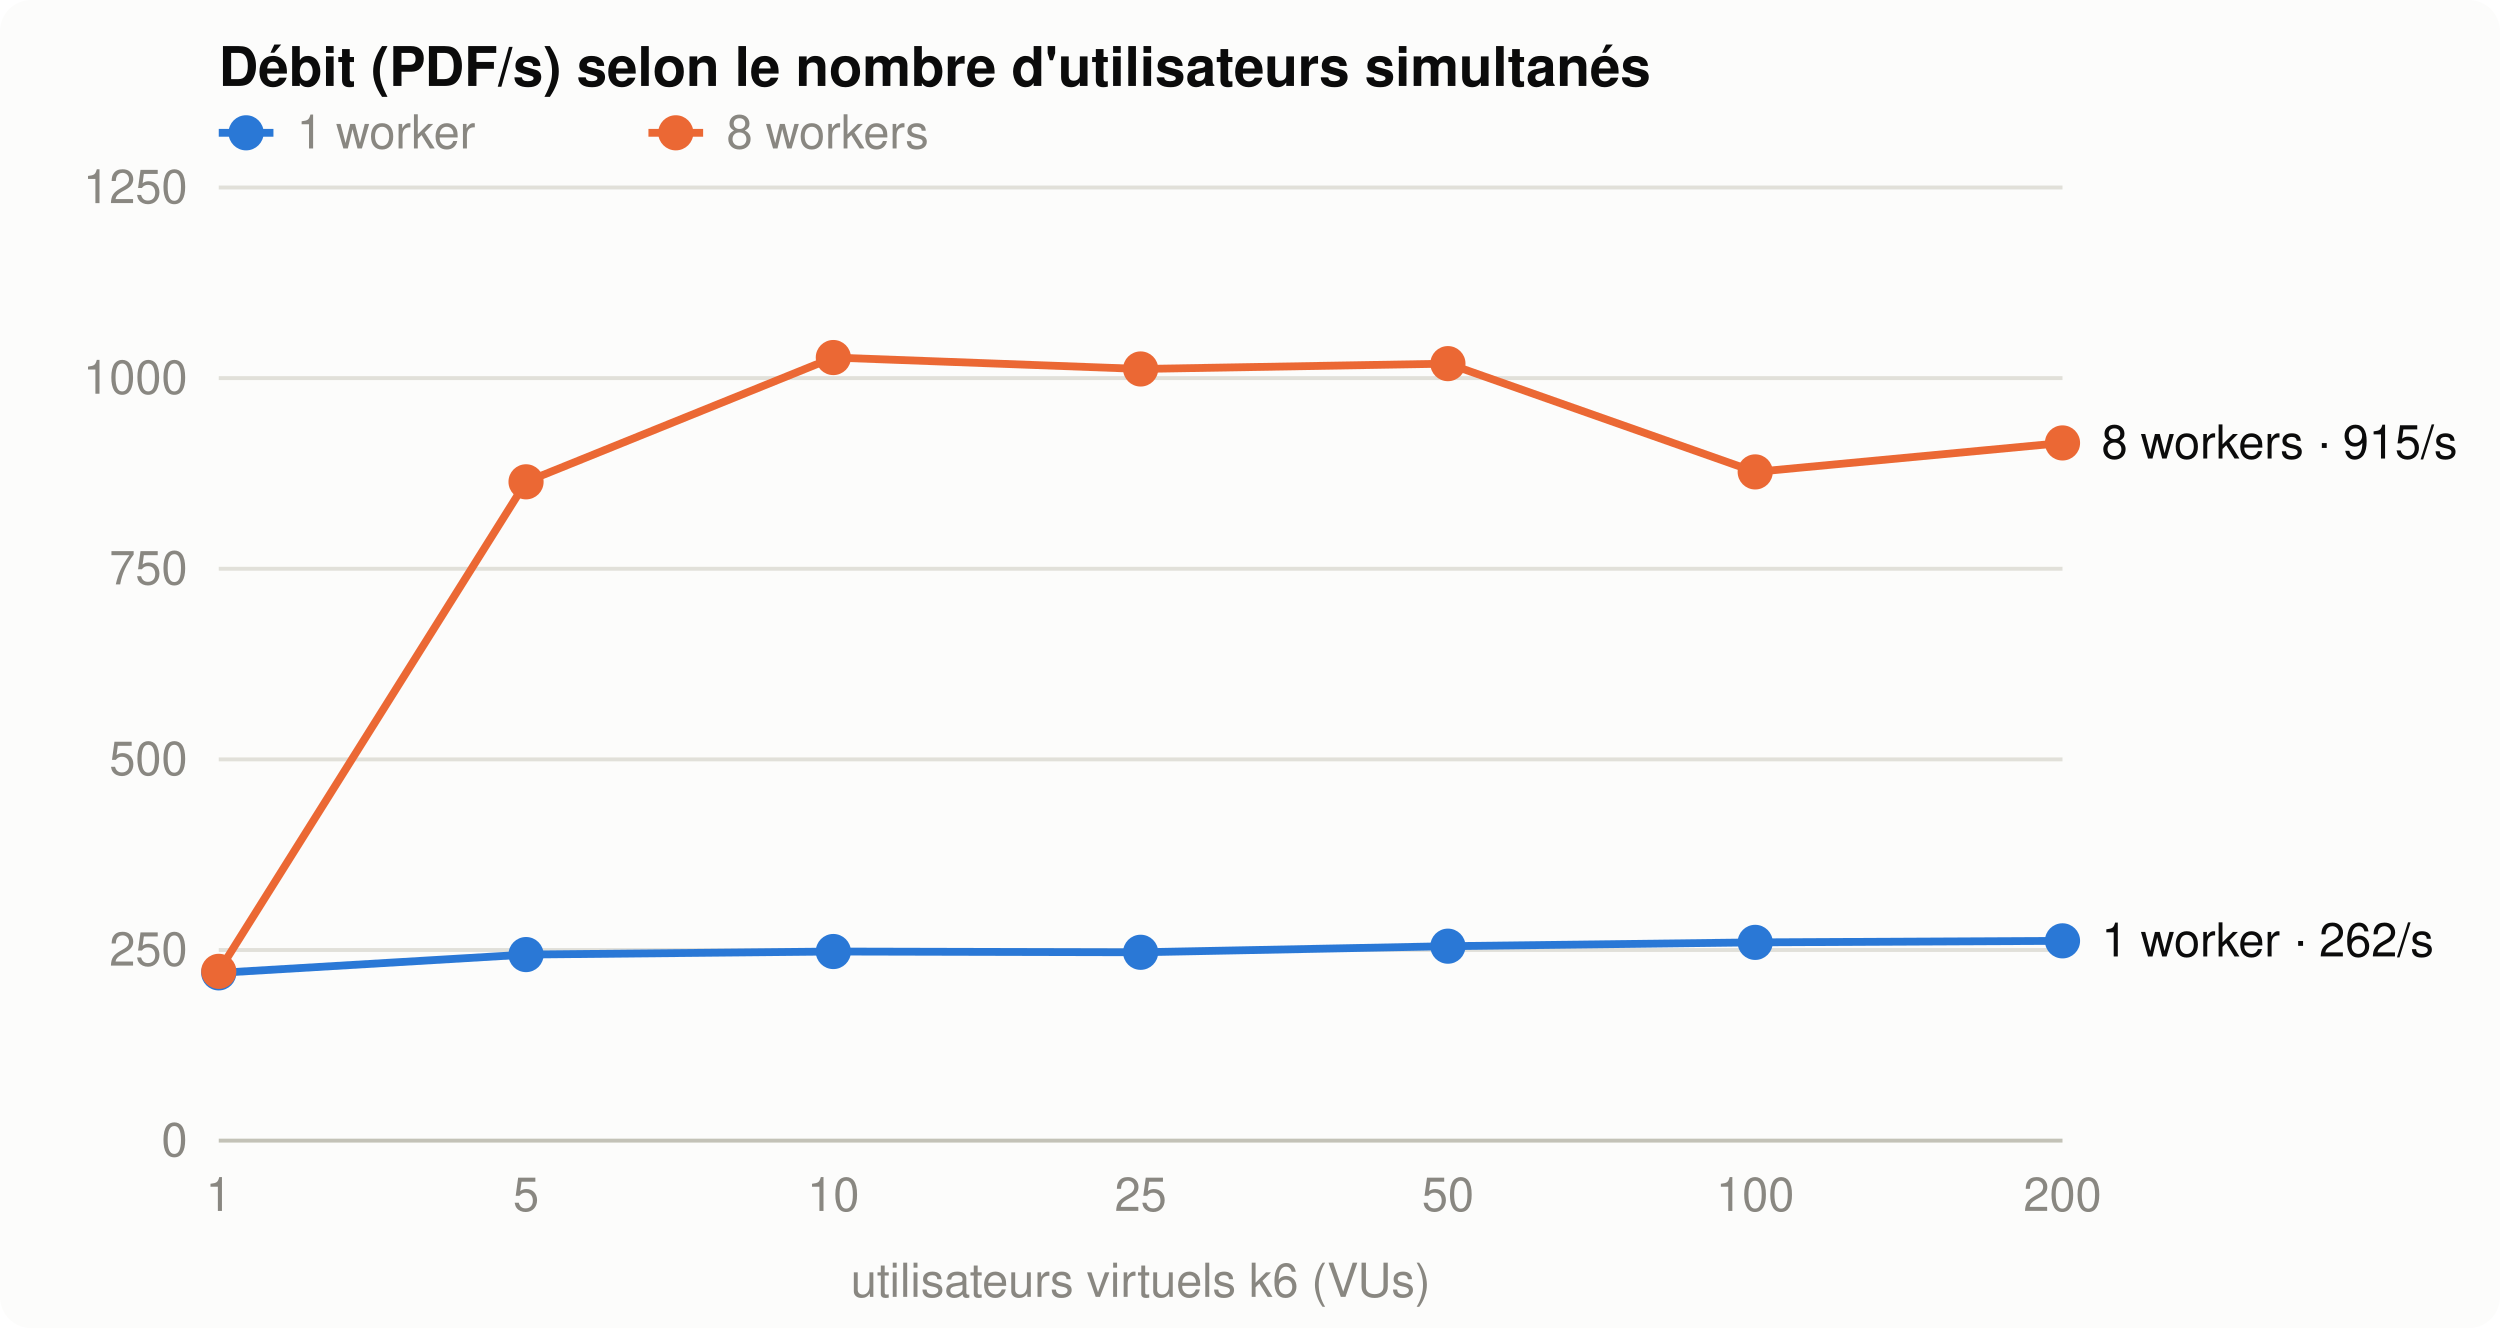
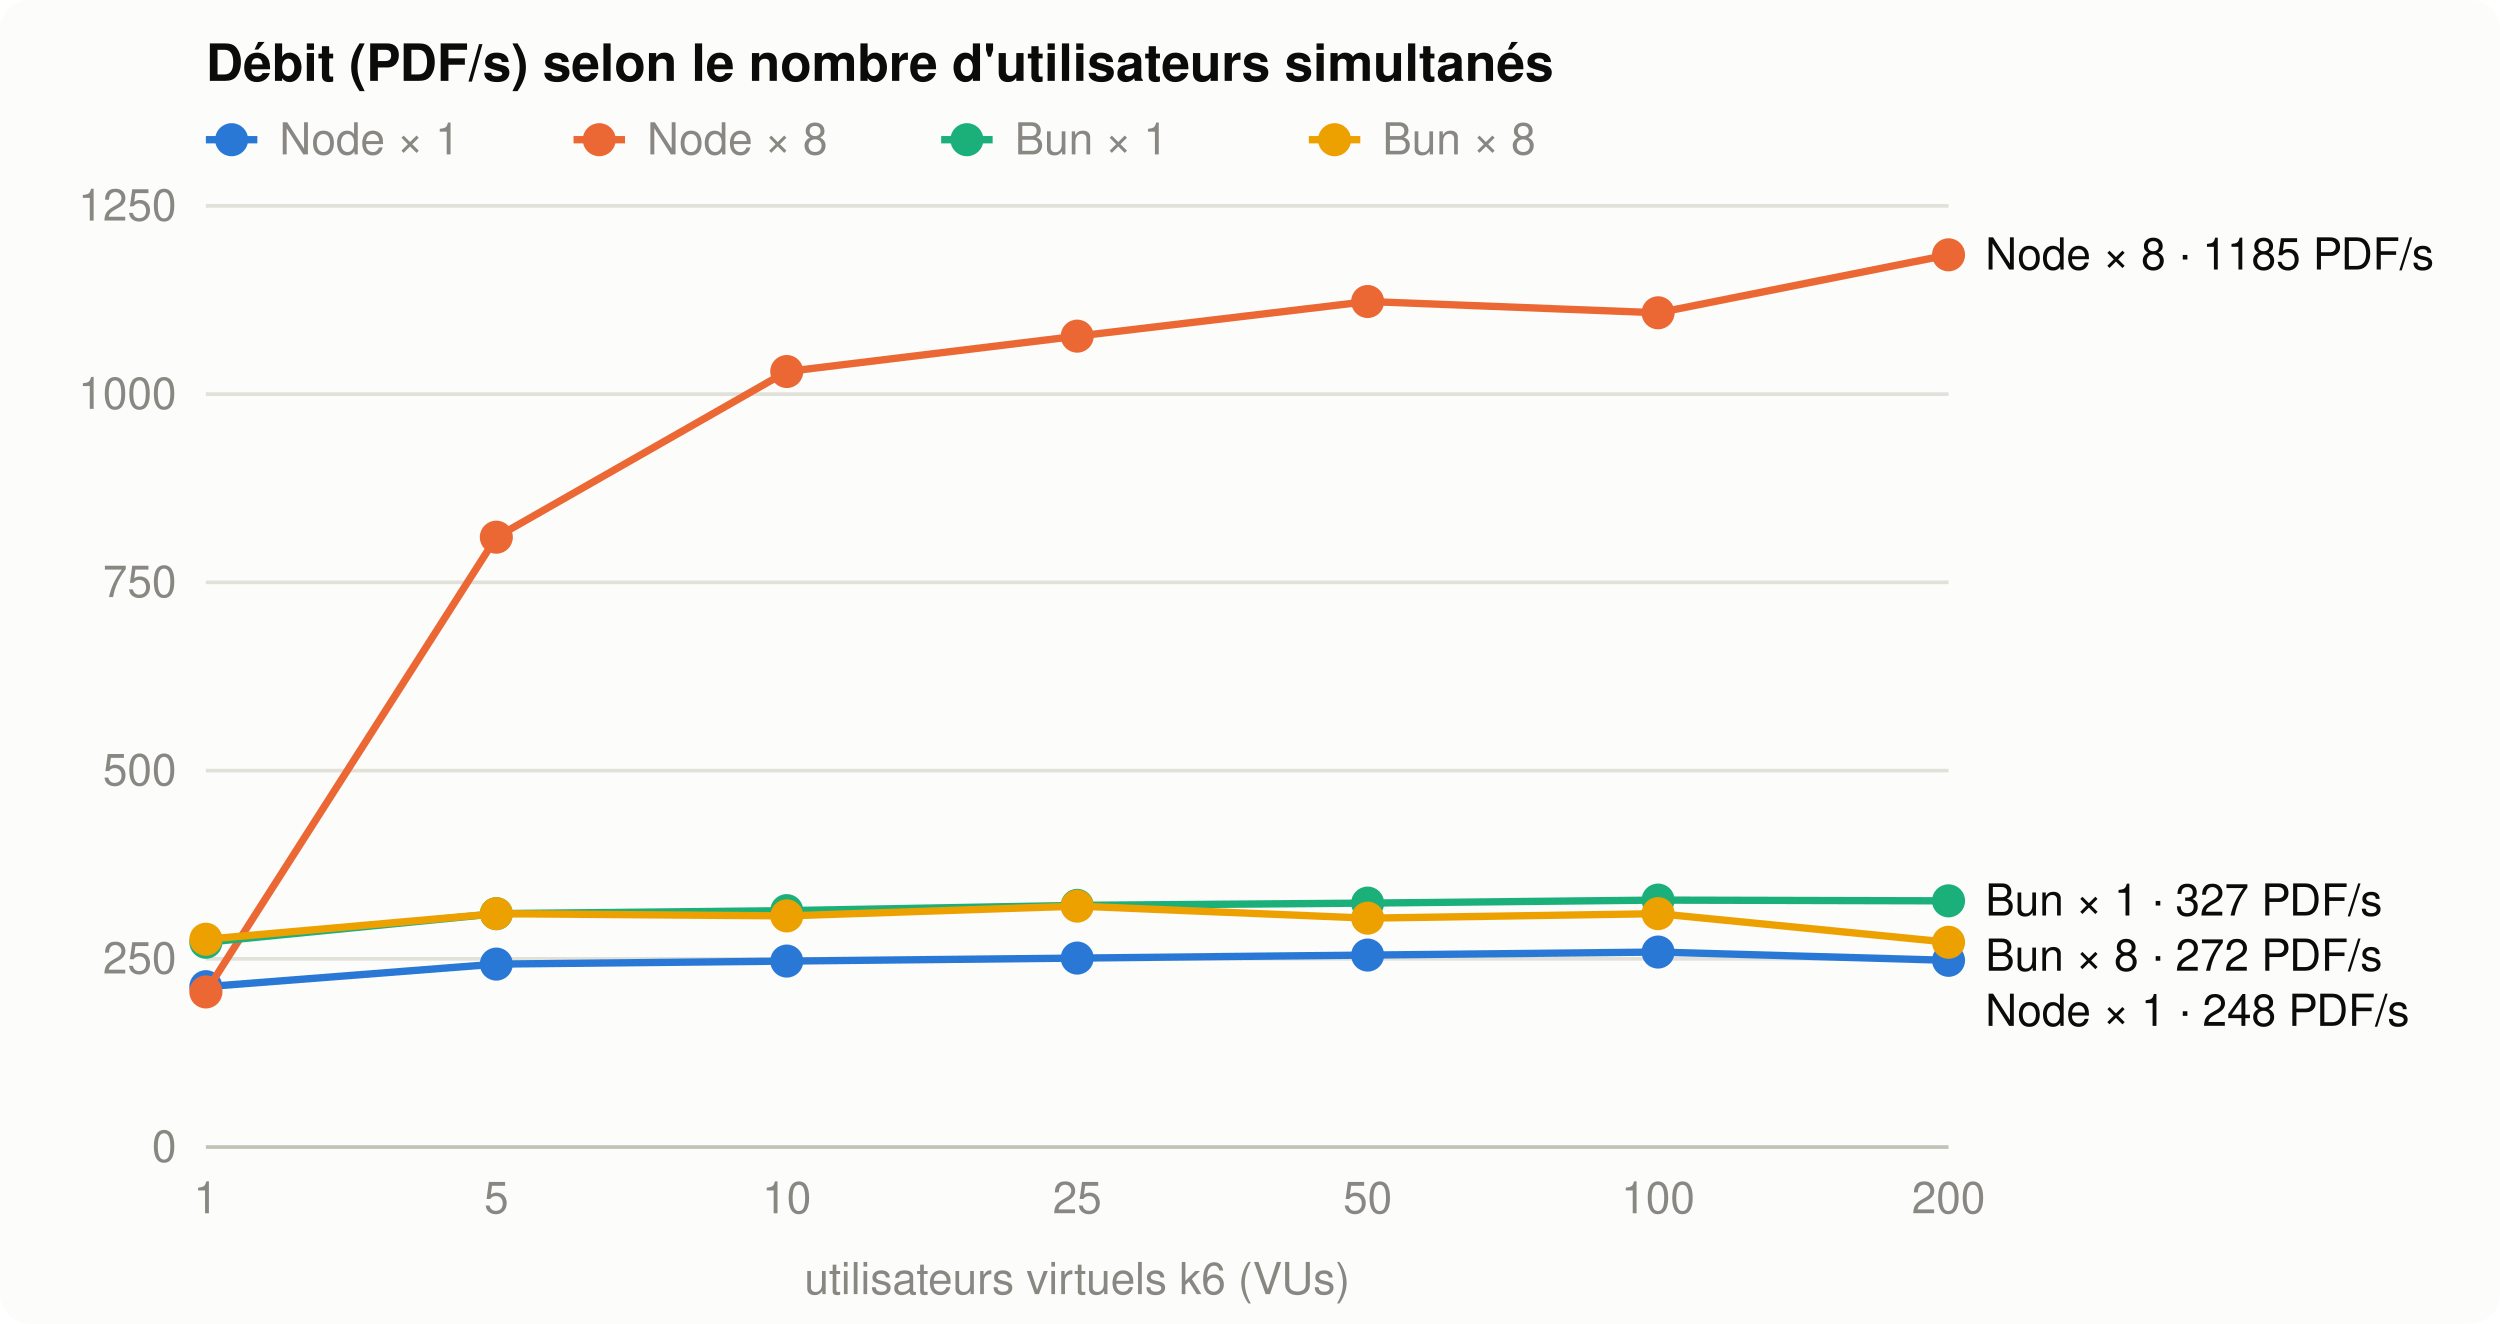
- <svg xmlns="http://www.w3.org/2000/svg" viewBox="0 0 640 340" width="640" font-family="-apple-system, Segoe UI, Helvetica, sans-serif" font-size="12">
+ <svg xmlns="http://www.w3.org/2000/svg" viewBox="0 0 680 360" width="680" font-family="-apple-system, Segoe UI, Helvetica, sans-serif" font-size="12">
  <style>
  .bg{fill:#fcfcfb} .ink{fill:#0b0b0b} .muted{fill:#898781} .grid{stroke:#e1e0d9} .axis{stroke:#c3c2b7}
-   .s1{stroke:#2a78d6;fill:#2a78d6} .s2{stroke:#eb6834;fill:#eb6834}
+   .s1{stroke:#2a78d6;fill:#2a78d6} .s2{stroke:#eb6834;fill:#eb6834} .s3{stroke:#1baf7a;fill:#1baf7a} .s4{stroke:#eda100;fill:#eda100}
  @media (prefers-color-scheme: dark){
    .bg{fill:#1a1a19} .ink{fill:#f0efec} .grid{stroke:#2c2c2a} .axis{stroke:#383835}
-     .s1{stroke:#3987e5;fill:#3987e5} .s2{stroke:#d95926;fill:#d95926}
+     .s1{stroke:#3987e5;fill:#3987e5} .s2{stroke:#d95926;fill:#d95926} .s3{stroke:#199e70;fill:#199e70} .s4{stroke:#c98500;fill:#c98500}
  }
</style>
-   <rect class="bg" width="640" height="340" rx="8" />
+   <rect class="bg" width="680" height="360" rx="8" />
  <text class="ink" x="56" y="22" font-size="14" font-weight="600">Débit (PDF/s) selon le nombre d'utilisateurs simultanés</text>
-   <g transform="translate(56,34)">
+   <g transform="translate(56,38)">
    <line class="s1" x1="0" x2="14" y1="0" y2="0" stroke-width="2" />
    <circle class="s1" cx="7" r="4" />
-     <text class="muted" x="20" y="4">1 worker</text>
+     <text class="muted" x="20" y="4">Node × 1</text>
  </g>
-   <g transform="translate(166,34)">
+   <g transform="translate(156,38)">
    <line class="s2" x1="0" x2="14" y1="0" y2="0" stroke-width="2" />
    <circle class="s2" cx="7" r="4" />
-     <text class="muted" x="20" y="4">8 workers</text>
+     <text class="muted" x="20" y="4">Node × 8</text>
  </g>
-   <line class="axis" x1="56" x2="528" y1="292" y2="292" />
-   <text class="muted" x="48" y="296" text-anchor="end">0</text>
-   <line class="grid" x1="56" x2="528" y1="243.2" y2="243.2" />
-   <text class="muted" x="48" y="247.2" text-anchor="end">250</text>
-   <line class="grid" x1="56" x2="528" y1="194.4" y2="194.4" />
-   <text class="muted" x="48" y="198.4" text-anchor="end">500</text>
-   <line class="grid" x1="56" x2="528" y1="145.6" y2="145.6" />
-   <text class="muted" x="48" y="149.6" text-anchor="end">750</text>
-   <line class="grid" x1="56" x2="528" y1="96.8" y2="96.8" />
-   <text class="muted" x="48" y="100.8" text-anchor="end">1000</text>
-   <line class="grid" x1="56" x2="528" y1="48" y2="48" />
-   <text class="muted" x="48" y="52" text-anchor="end">1250</text>
-   <text class="muted" x="56" y="310" text-anchor="middle">1</text>
-   <text class="muted" x="134.667" y="310" text-anchor="middle">5</text>
-   <text class="muted" x="213.333" y="310" text-anchor="middle">10</text>
-   <text class="muted" x="292" y="310" text-anchor="middle">25</text>
-   <text class="muted" x="370.667" y="310" text-anchor="middle">50</text>
-   <text class="muted" x="449.333" y="310" text-anchor="middle">100</text>
-   <text class="muted" x="528" y="310" text-anchor="middle">200</text>
-   <text class="muted" x="292" y="332" text-anchor="middle">utilisateurs virtuels k6 (VUs)</text>
-   <polyline class="s1" style="fill:none" stroke-width="2" stroke-linejoin="round" points="56,249.056 134.667,244.371 213.333,243.59 292,243.786 370.667,242.224 449.333,241.248 528,240.858" />
-   <circle class="s1" cx="56" cy="249.056" r="4" />
-   <circle class="s1" cx="134.667" cy="244.371" r="4" />
-   <circle class="s1" cx="213.333" cy="243.59" r="4" />
-   <circle class="s1" cx="292" cy="243.786" r="4" />
-   <circle class="s1" cx="370.667" cy="242.224" r="4" />
-   <circle class="s1" cx="449.333" cy="241.248" r="4" />
-   <circle class="s1" cx="528" cy="240.858" r="4" />
-   <text class="ink" x="538" y="244.858">1 worker · 262/s</text>
-   <polyline class="s2" style="fill:none" stroke-width="2" stroke-linejoin="round" points="56,248.666 134.667,123.347 213.333,91.53 292,94.458 370.667,93.091 449.333,120.81 528,113.392" />
-   <circle class="s2" cx="56" cy="248.666" r="4" />
-   <circle class="s2" cx="134.667" cy="123.347" r="4" />
-   <circle class="s2" cx="213.333" cy="91.53" r="4" />
-   <circle class="s2" cx="292" cy="94.458" r="4" />
-   <circle class="s2" cx="370.667" cy="93.091" r="4" />
-   <circle class="s2" cx="449.333" cy="120.81" r="4" />
-   <circle class="s2" cx="528" cy="113.392" r="4" />
-   <text class="ink" x="538" y="117.392">8 workers · 915/s</text>
+   <g transform="translate(256,38)">
+     <line class="s3" x1="0" x2="14" y1="0" y2="0" stroke-width="2" />
+     <circle class="s3" cx="7" r="4" />
+     <text class="muted" x="20" y="4">Bun × 1</text>
+   </g>
+   <g transform="translate(356,38)">
+     <line class="s4" x1="0" x2="14" y1="0" y2="0" stroke-width="2" />
+     <circle class="s4" cx="7" r="4" />
+     <text class="muted" x="20" y="4">Bun × 8</text>
+   </g>
+   <line class="axis" x1="56" x2="530" y1="312" y2="312" />
+   <text class="muted" x="48" y="316" text-anchor="end">0</text>
+   <line class="grid" x1="56" x2="530" y1="260.8" y2="260.8" />
+   <text class="muted" x="48" y="264.8" text-anchor="end">250</text>
+   <line class="grid" x1="56" x2="530" y1="209.6" y2="209.6" />
+   <text class="muted" x="48" y="213.6" text-anchor="end">500</text>
+   <line class="grid" x1="56" x2="530" y1="158.4" y2="158.4" />
+   <text class="muted" x="48" y="162.4" text-anchor="end">750</text>
+   <line class="grid" x1="56" x2="530" y1="107.2" y2="107.2" />
+   <text class="muted" x="48" y="111.2" text-anchor="end">1000</text>
+   <line class="grid" x1="56" x2="530" y1="56" y2="56" />
+   <text class="muted" x="48" y="60" text-anchor="end">1250</text>
+   <text class="muted" x="56" y="330" text-anchor="middle">1</text>
+   <text class="muted" x="135" y="330" text-anchor="middle">5</text>
+   <text class="muted" x="214" y="330" text-anchor="middle">10</text>
+   <text class="muted" x="293" y="330" text-anchor="middle">25</text>
+   <text class="muted" x="372" y="330" text-anchor="middle">50</text>
+   <text class="muted" x="451" y="330" text-anchor="middle">100</text>
+   <text class="muted" x="530" y="330" text-anchor="middle">200</text>
+   <text class="muted" x="293" y="352" text-anchor="middle">utilisateurs virtuels k6 (VUs)</text>
+   <polyline class="s1" style="fill:none" stroke-width="2" stroke-linejoin="round" points="56,268.378 135,262.234 214,261.414 293,260.595 372,259.776 451,258.957 530,261.21" />
+   <circle class="s1" cx="56" cy="268.378" r="4" />
+   <circle class="s1" cx="135" cy="262.234" r="4" />
+   <circle class="s1" cx="214" cy="261.414" r="4" />
+   <circle class="s1" cx="293" cy="260.595" r="4" />
+   <circle class="s1" cx="372" cy="259.776" r="4" />
+   <circle class="s1" cx="451" cy="258.957" r="4" />
+   <circle class="s1" cx="530" cy="261.21" r="4" />
+   <polyline class="s2" style="fill:none" stroke-width="2" stroke-linejoin="round" points="56,269.811 135,146.112 214,101.056 293,91.43 372,82.01 451,85.082 530,69.312" />
+   <circle class="s2" cx="56" cy="269.811" r="4" />
+   <circle class="s2" cx="135" cy="146.112" r="4" />
+   <circle class="s2" cx="214" cy="101.056" r="4" />
+   <circle class="s2" cx="293" cy="91.43" r="4" />
+   <circle class="s2" cx="372" cy="82.01" r="4" />
+   <circle class="s2" cx="451" cy="85.082" r="4" />
+   <circle class="s2" cx="530" cy="69.312" r="4" />
+   <polyline class="s3" style="fill:none" stroke-width="2" stroke-linejoin="round" points="56,256.294 135,248.512 214,247.693 293,246.259 372,245.645 451,244.826 530,245.03" />
+   <circle class="s3" cx="56" cy="256.294" r="4" />
+   <circle class="s3" cx="135" cy="248.512" r="4" />
+   <circle class="s3" cx="214" cy="247.693" r="4" />
+   <circle class="s3" cx="293" cy="246.259" r="4" />
+   <circle class="s3" cx="372" cy="245.645" r="4" />
+   <circle class="s3" cx="451" cy="244.826" r="4" />
+   <circle class="s3" cx="530" cy="245.03" r="4" />
+   <polyline class="s4" style="fill:none" stroke-width="2" stroke-linejoin="round" points="56,255.475 135,248.512 214,249.126 293,246.464 372,249.741 451,248.512 530,256.294" />
+   <circle class="s4" cx="56" cy="255.475" r="4" />
+   <circle class="s4" cx="135" cy="248.512" r="4" />
+   <circle class="s4" cx="214" cy="249.126" r="4" />
+   <circle class="s4" cx="293" cy="246.464" r="4" />
+   <circle class="s4" cx="372" cy="249.741" r="4" />
+   <circle class="s4" cx="451" cy="248.512" r="4" />
+   <circle class="s4" cx="530" cy="256.294" r="4" />
+   <text class="ink" x="540" y="73.312">Node × 8 · 1185 PDF/s</text>
+   <text class="ink" x="540" y="249.03">Bun × 1 · 327 PDF/s</text>
+   <text class="ink" x="540" y="264.03">Bun × 8 · 272 PDF/s</text>
+   <text class="ink" x="540" y="279.03">Node × 1 · 248 PDF/s</text>
</svg>
